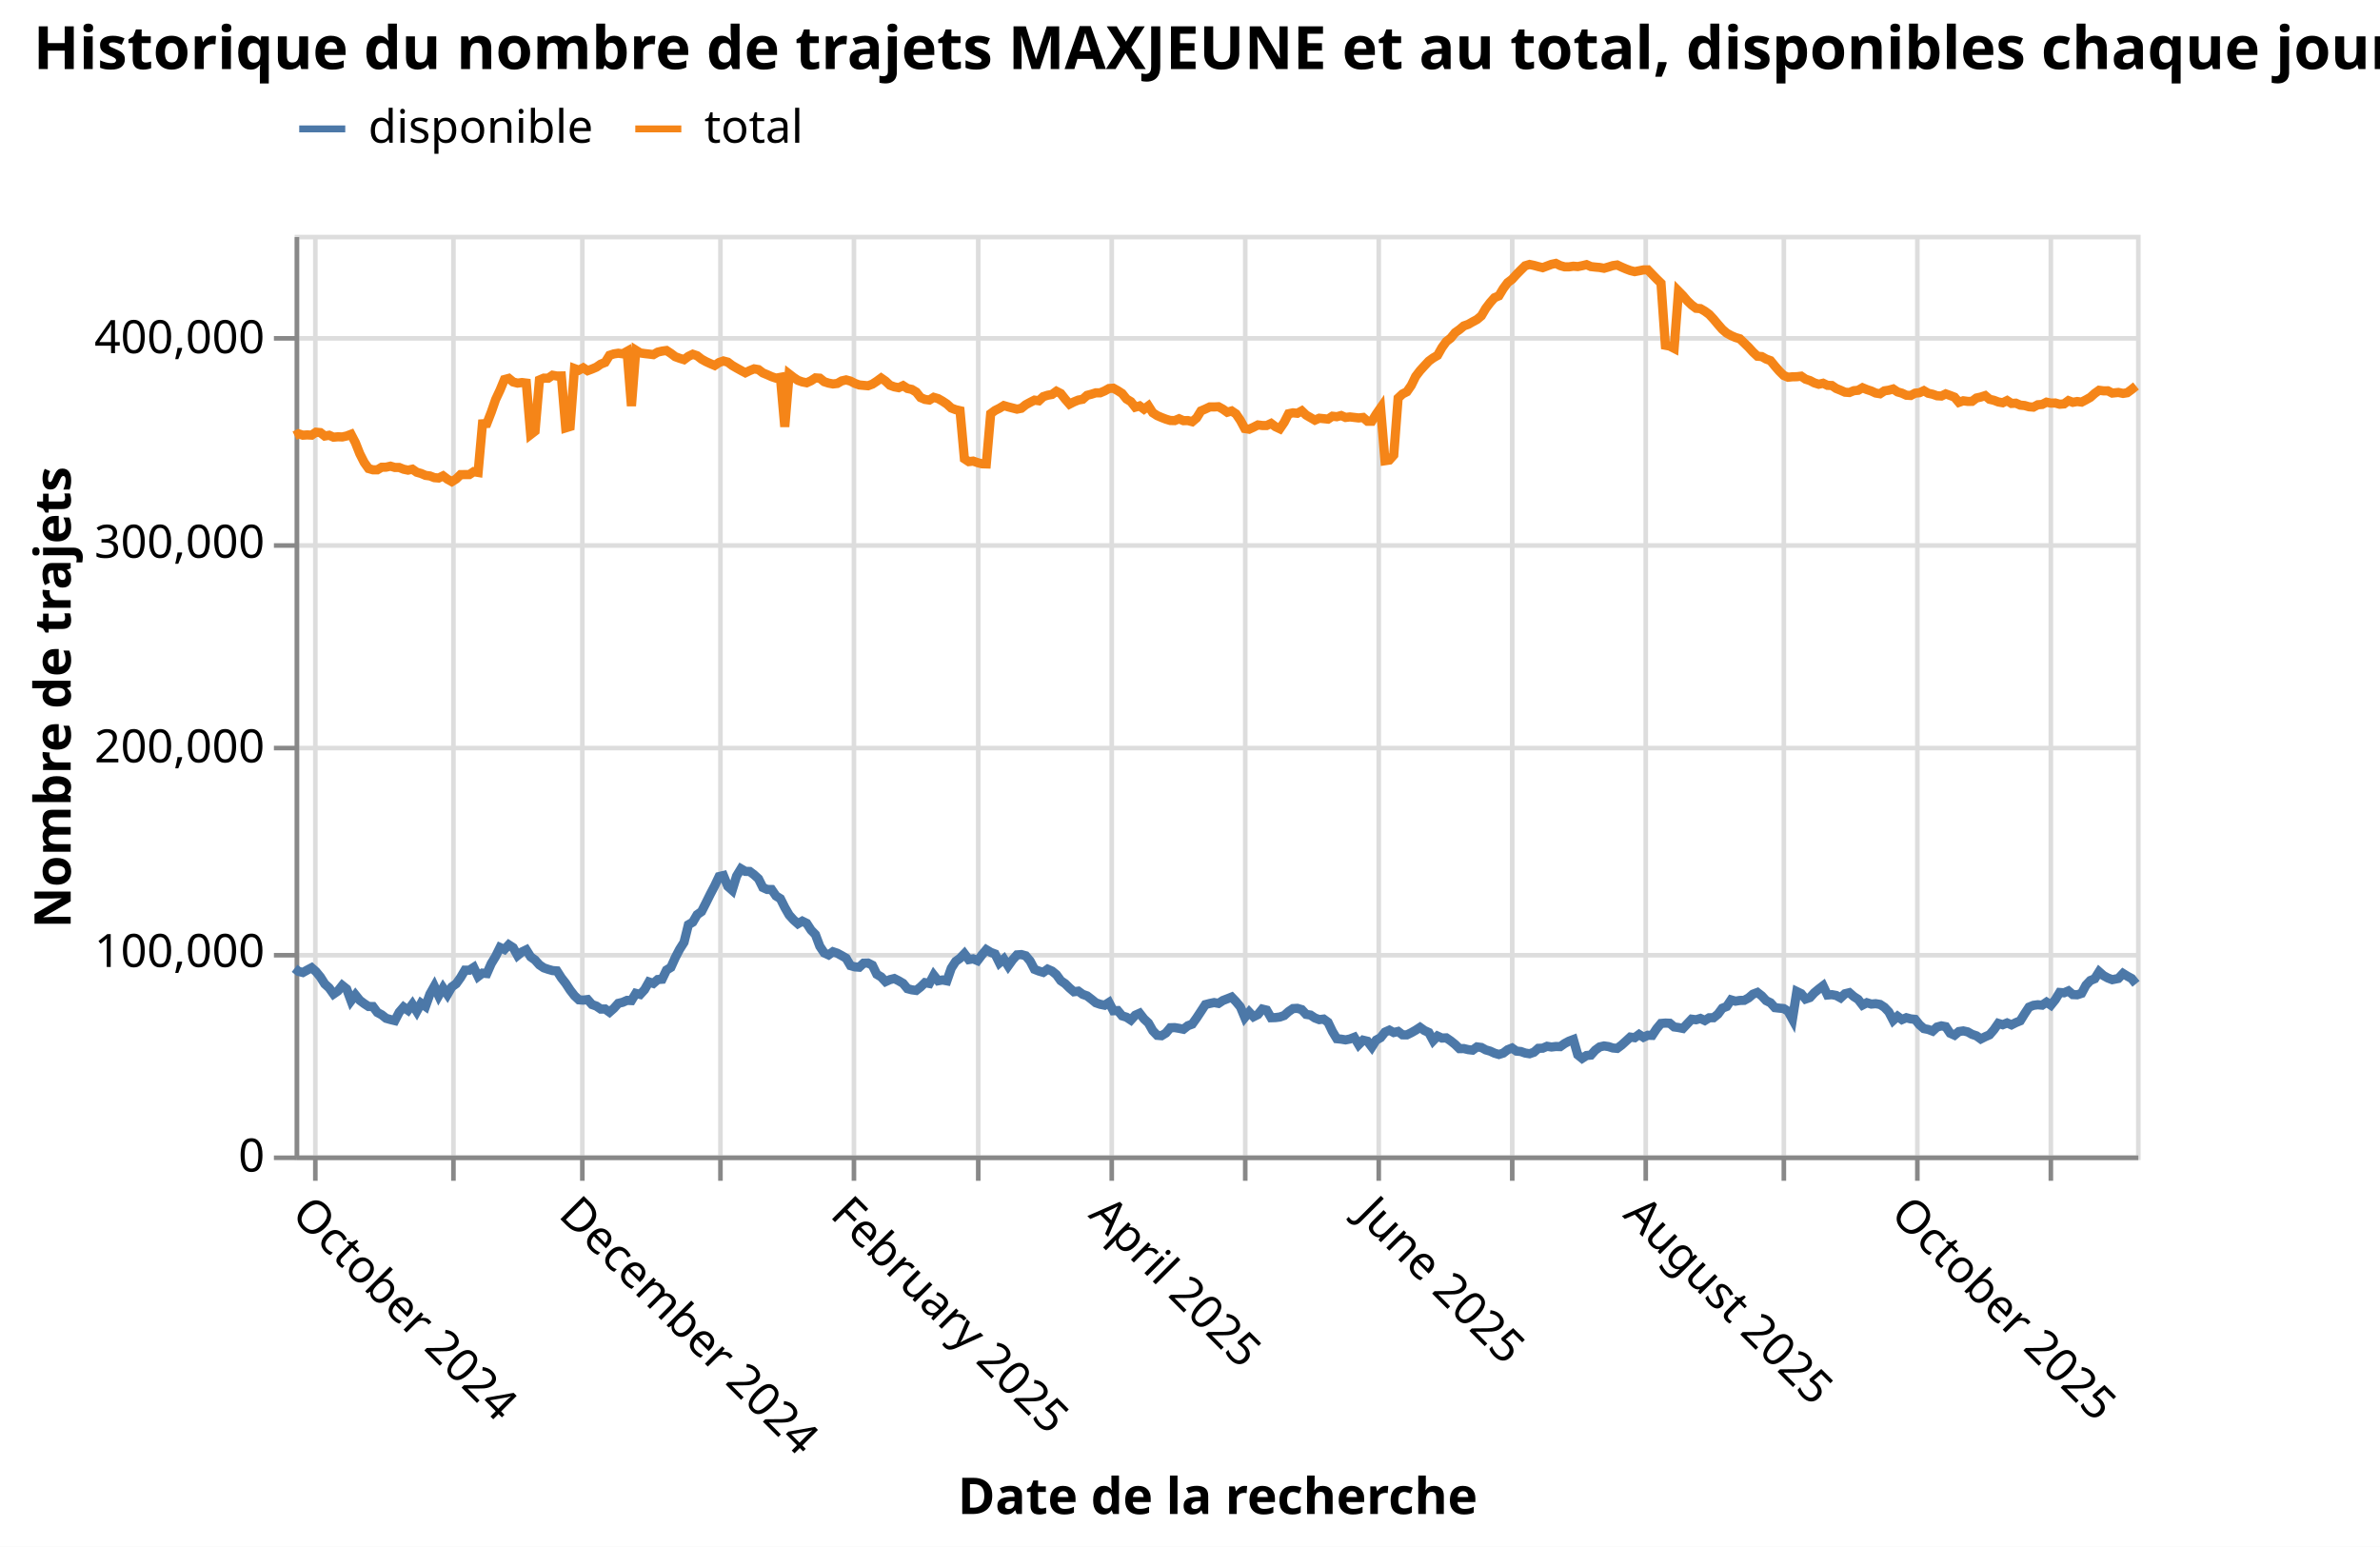
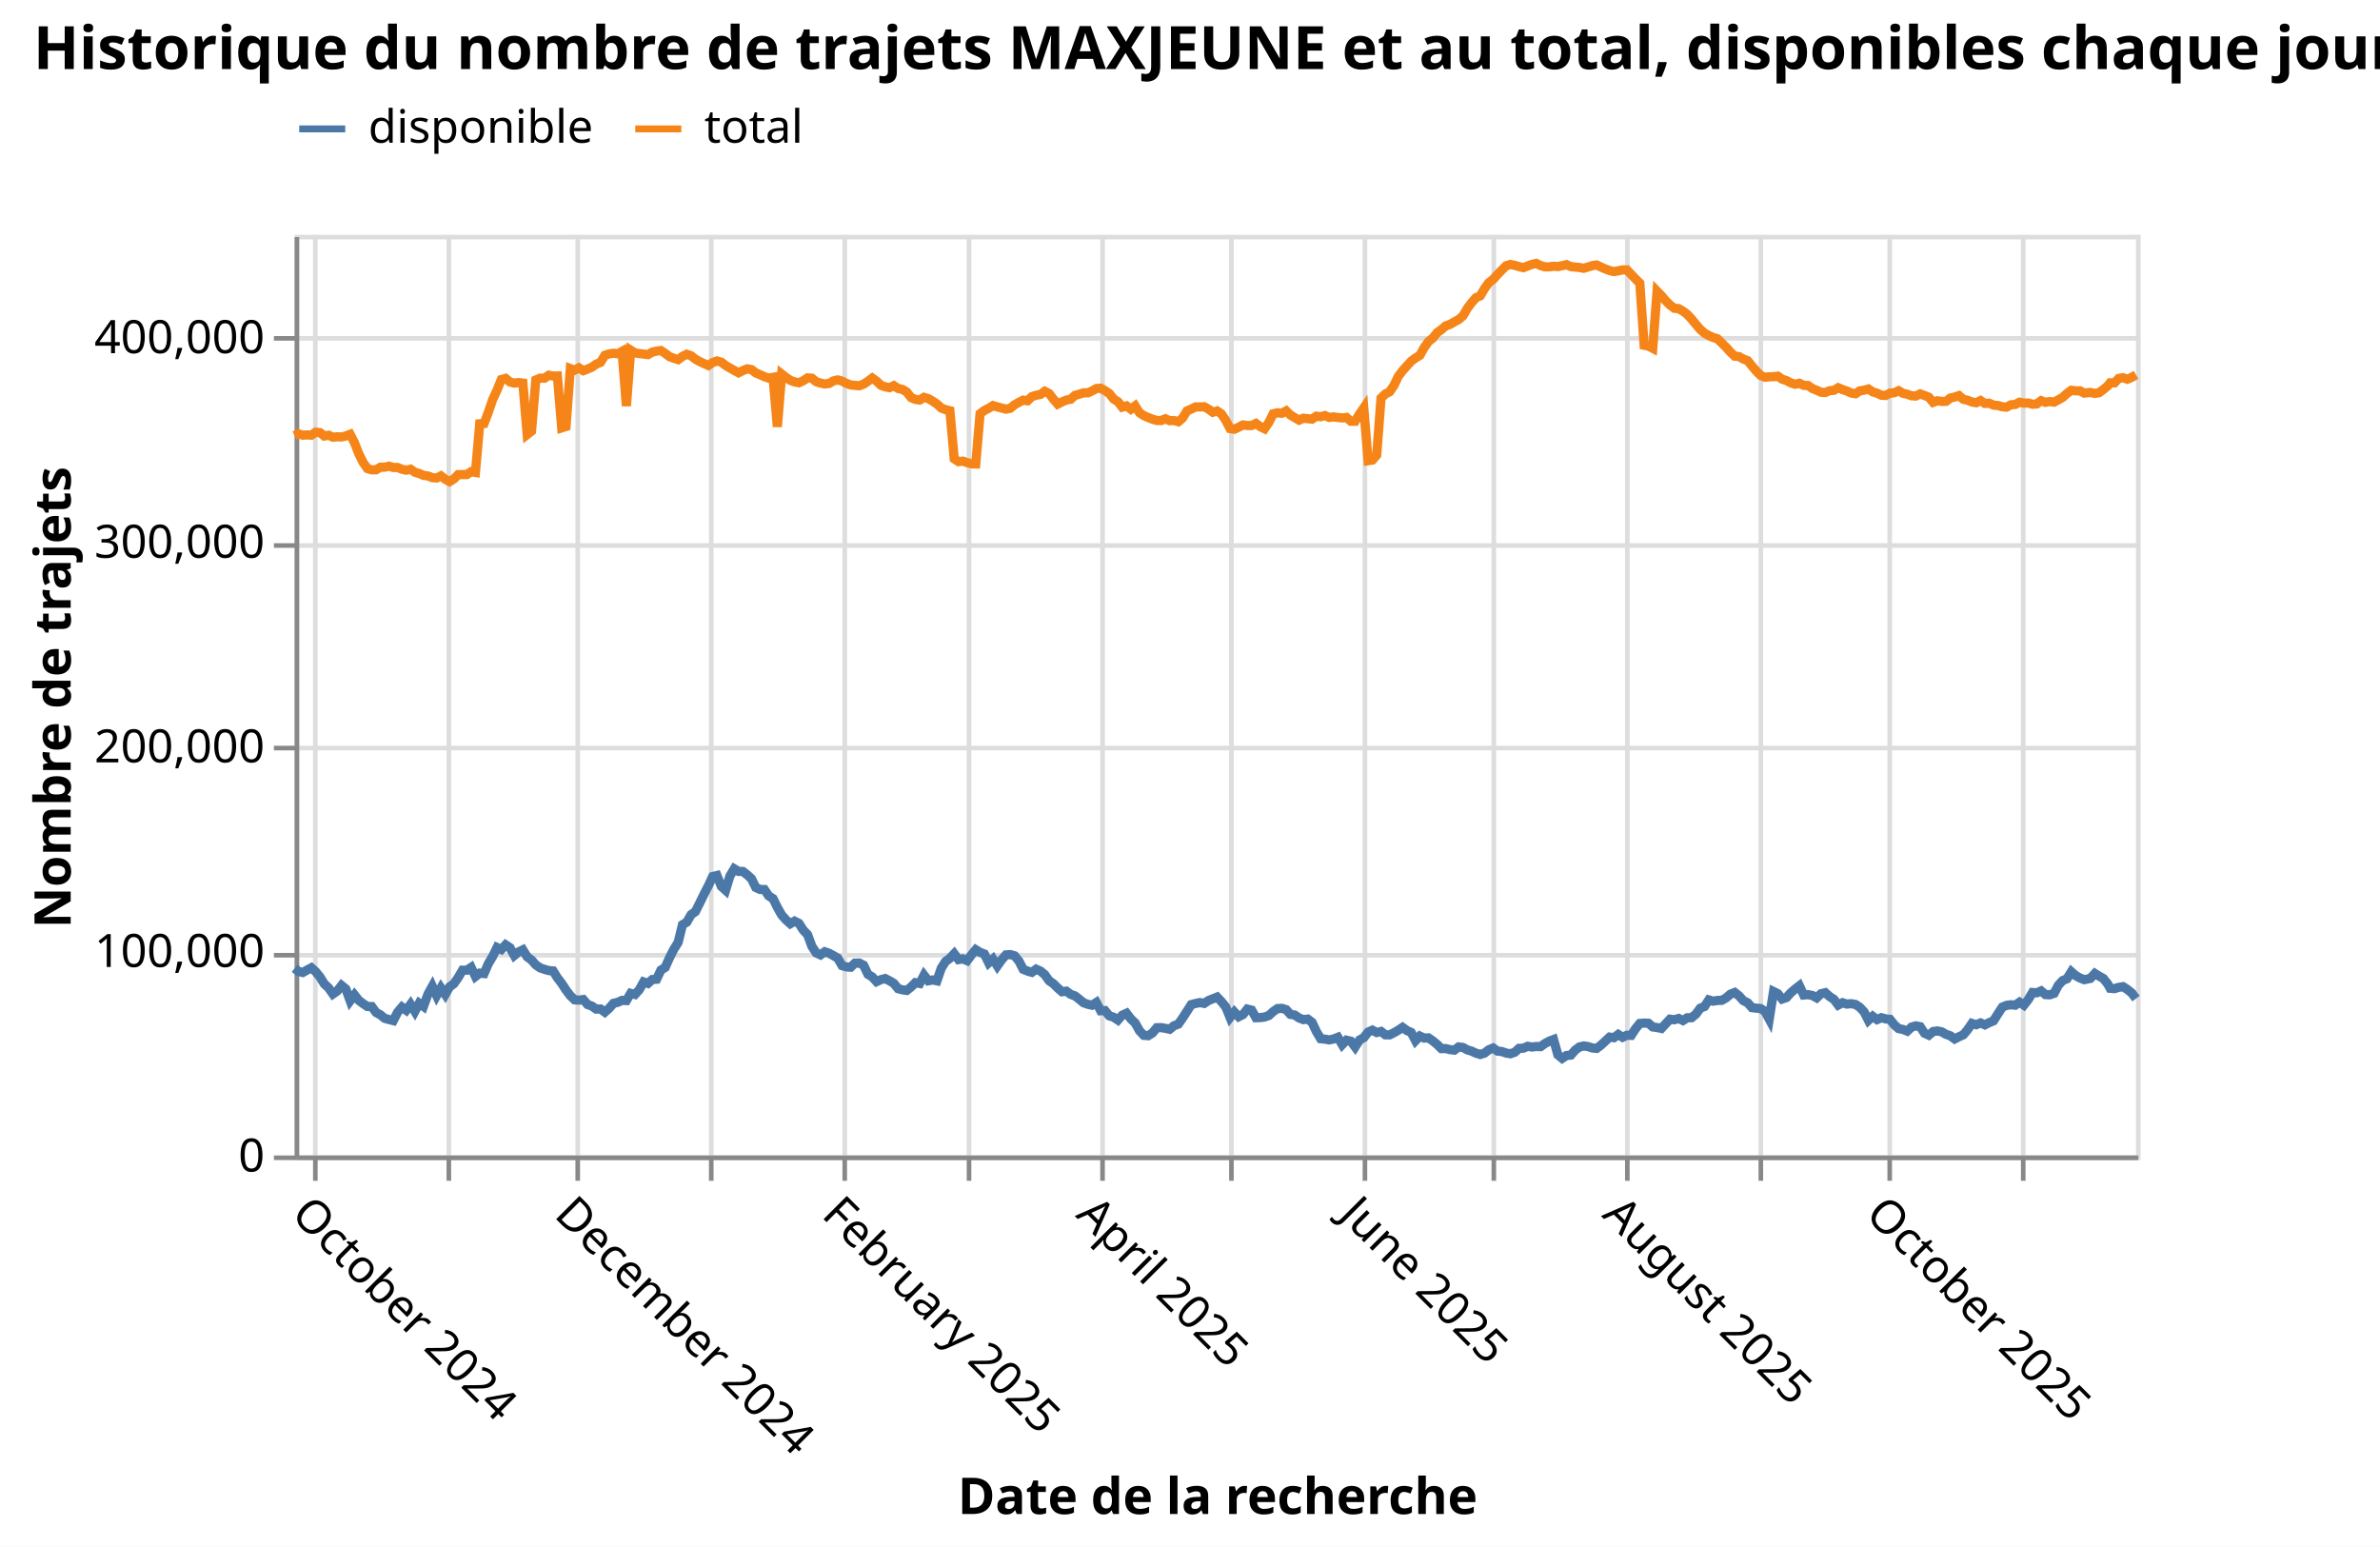
<svg xmlns="http://www.w3.org/2000/svg" version="1.1" class="marks" width="517" height="336" viewBox="0 0 517 336">
  <rect width="517" height="336" fill="white" />
  <g fill="none" stroke-miterlimit="10" transform="translate(64,51)">
    <g class="mark-group role-frame root" role="graphics-object" aria-roledescription="group mark container">
      <g transform="translate(0,0)">
        <path class="background" aria-hidden="true" d="M0.5,0.5h400v200h-400Z" stroke="#ddd" />
        <g>
          <g class="mark-group role-axis" aria-hidden="true">
            <g transform="translate(0.5,200.5)">
              <path class="background" aria-hidden="true" d="M0,0h0v0h0Z" pointer-events="none" />
              <g>
                <g class="mark-rule role-axis-grid" pointer-events="none">
                  <line transform="translate(4,-200)" x2="0" y2="200" stroke="#ddd" stroke-width="1" opacity="1" />
-                   <line transform="translate(34,-200)" x2="0" y2="200" stroke="#ddd" stroke-width="1" opacity="1" />
-                   <line transform="translate(62,-200)" x2="0" y2="200" stroke="#ddd" stroke-width="1" opacity="1" />
-                   <line transform="translate(92,-200)" x2="0" y2="200" stroke="#ddd" stroke-width="1" opacity="1" />
-                   <line transform="translate(121,-200)" x2="0" y2="200" stroke="#ddd" stroke-width="1" opacity="1" />
-                   <line transform="translate(148,-200)" x2="0" y2="200" stroke="#ddd" stroke-width="1" opacity="1" />
-                   <line transform="translate(177,-200)" x2="0" y2="200" stroke="#ddd" stroke-width="1" opacity="1" />
-                   <line transform="translate(206,-200)" x2="0" y2="200" stroke="#ddd" stroke-width="1" opacity="1" />
-                   <line transform="translate(235,-200)" x2="0" y2="200" stroke="#ddd" stroke-width="1" opacity="1" />
-                   <line transform="translate(264,-200)" x2="0" y2="200" stroke="#ddd" stroke-width="1" opacity="1" />
-                   <line transform="translate(293,-200)" x2="0" y2="200" stroke="#ddd" stroke-width="1" opacity="1" />
-                   <line transform="translate(323,-200)" x2="0" y2="200" stroke="#ddd" stroke-width="1" opacity="1" />
-                   <line transform="translate(352,-200)" x2="0" y2="200" stroke="#ddd" stroke-width="1" opacity="1" />
-                   <line transform="translate(381,-200)" x2="0" y2="200" stroke="#ddd" stroke-width="1" opacity="1" />
+                   <line transform="translate(33,-200)" x2="0" y2="200" stroke="#ddd" stroke-width="1" opacity="1" />
+                   <line transform="translate(61,-200)" x2="0" y2="200" stroke="#ddd" stroke-width="1" opacity="1" />
+                   <line transform="translate(90,-200)" x2="0" y2="200" stroke="#ddd" stroke-width="1" opacity="1" />
+                   <line transform="translate(119,-200)" x2="0" y2="200" stroke="#ddd" stroke-width="1" opacity="1" />
+                   <line transform="translate(146,-200)" x2="0" y2="200" stroke="#ddd" stroke-width="1" opacity="1" />
+                   <line transform="translate(175,-200)" x2="0" y2="200" stroke="#ddd" stroke-width="1" opacity="1" />
+                   <line transform="translate(203,-200)" x2="0" y2="200" stroke="#ddd" stroke-width="1" opacity="1" />
+                   <line transform="translate(232,-200)" x2="0" y2="200" stroke="#ddd" stroke-width="1" opacity="1" />
+                   <line transform="translate(260,-200)" x2="0" y2="200" stroke="#ddd" stroke-width="1" opacity="1" />
+                   <line transform="translate(289,-200)" x2="0" y2="200" stroke="#ddd" stroke-width="1" opacity="1" />
+                   <line transform="translate(318,-200)" x2="0" y2="200" stroke="#ddd" stroke-width="1" opacity="1" />
+                   <line transform="translate(346,-200)" x2="0" y2="200" stroke="#ddd" stroke-width="1" opacity="1" />
+                   <line transform="translate(375,-200)" x2="0" y2="200" stroke="#ddd" stroke-width="1" opacity="1" />
                </g>
              </g>
              <path class="foreground" aria-hidden="true" d="" pointer-events="none" display="none" />
            </g>
          </g>
          <g class="mark-group role-axis" aria-hidden="true">
            <g transform="translate(0.5,0.5)">
              <path class="background" aria-hidden="true" d="M0,0h0v0h0Z" pointer-events="none" />
              <g>
                <g class="mark-rule role-axis-grid" pointer-events="none">
                  <line transform="translate(0,200)" x2="400" y2="0" stroke="#ddd" stroke-width="1" opacity="1" />
                  <line transform="translate(0,156)" x2="400" y2="0" stroke="#ddd" stroke-width="1" opacity="1" />
                  <line transform="translate(0,111)" x2="400" y2="0" stroke="#ddd" stroke-width="1" opacity="1" />
                  <line transform="translate(0,67)" x2="400" y2="0" stroke="#ddd" stroke-width="1" opacity="1" />
                  <line transform="translate(0,22)" x2="400" y2="0" stroke="#ddd" stroke-width="1" opacity="1" />
                </g>
              </g>
              <path class="foreground" aria-hidden="true" d="" pointer-events="none" display="none" />
            </g>
          </g>
          <g class="mark-group role-axis" role="graphics-symbol" aria-roledescription="axis" aria-label="X-axis titled 'Date de la recherche' for a time scale with values from September 2024 to November 2025">
            <g transform="translate(0.5,200.5)">
              <path class="background" aria-hidden="true" d="M0,0h0v0h0Z" pointer-events="none" />
              <g>
                <g class="mark-rule role-axis-tick" pointer-events="none">
                  <line transform="translate(4,0)" x2="0" y2="5" stroke="#888" stroke-width="1" opacity="1" />
-                   <line transform="translate(34,0)" x2="0" y2="5" stroke="#888" stroke-width="1" opacity="1" />
-                   <line transform="translate(62,0)" x2="0" y2="5" stroke="#888" stroke-width="1" opacity="1" />
-                   <line transform="translate(92,0)" x2="0" y2="5" stroke="#888" stroke-width="1" opacity="1" />
-                   <line transform="translate(121,0)" x2="0" y2="5" stroke="#888" stroke-width="1" opacity="1" />
-                   <line transform="translate(148,0)" x2="0" y2="5" stroke="#888" stroke-width="1" opacity="1" />
-                   <line transform="translate(177,0)" x2="0" y2="5" stroke="#888" stroke-width="1" opacity="1" />
-                   <line transform="translate(206,0)" x2="0" y2="5" stroke="#888" stroke-width="1" opacity="1" />
-                   <line transform="translate(235,0)" x2="0" y2="5" stroke="#888" stroke-width="1" opacity="1" />
-                   <line transform="translate(264,0)" x2="0" y2="5" stroke="#888" stroke-width="1" opacity="1" />
-                   <line transform="translate(293,0)" x2="0" y2="5" stroke="#888" stroke-width="1" opacity="1" />
-                   <line transform="translate(323,0)" x2="0" y2="5" stroke="#888" stroke-width="1" opacity="1" />
-                   <line transform="translate(352,0)" x2="0" y2="5" stroke="#888" stroke-width="1" opacity="1" />
-                   <line transform="translate(381,0)" x2="0" y2="5" stroke="#888" stroke-width="1" opacity="1" />
+                   <line transform="translate(33,0)" x2="0" y2="5" stroke="#888" stroke-width="1" opacity="1" />
+                   <line transform="translate(61,0)" x2="0" y2="5" stroke="#888" stroke-width="1" opacity="1" />
+                   <line transform="translate(90,0)" x2="0" y2="5" stroke="#888" stroke-width="1" opacity="1" />
+                   <line transform="translate(119,0)" x2="0" y2="5" stroke="#888" stroke-width="1" opacity="1" />
+                   <line transform="translate(146,0)" x2="0" y2="5" stroke="#888" stroke-width="1" opacity="1" />
+                   <line transform="translate(175,0)" x2="0" y2="5" stroke="#888" stroke-width="1" opacity="1" />
+                   <line transform="translate(203,0)" x2="0" y2="5" stroke="#888" stroke-width="1" opacity="1" />
+                   <line transform="translate(232,0)" x2="0" y2="5" stroke="#888" stroke-width="1" opacity="1" />
+                   <line transform="translate(260,0)" x2="0" y2="5" stroke="#888" stroke-width="1" opacity="1" />
+                   <line transform="translate(289,0)" x2="0" y2="5" stroke="#888" stroke-width="1" opacity="1" />
+                   <line transform="translate(318,0)" x2="0" y2="5" stroke="#888" stroke-width="1" opacity="1" />
+                   <line transform="translate(346,0)" x2="0" y2="5" stroke="#888" stroke-width="1" opacity="1" />
+                   <line transform="translate(375,0)" x2="0" y2="5" stroke="#888" stroke-width="1" opacity="1" />
                </g>
                <g class="mark-text role-axis-label" pointer-events="none">
-                   <text text-anchor="start" transform="translate(4.156795,7) rotate(45) translate(0,8)" font-family="sans-serif" font-size="10px" fill="#000" opacity="1">October 2024</text>
-                   <text text-anchor="start" transform="translate(33.65912,7) rotate(45) translate(0,8)" font-family="sans-serif" font-size="10px" fill="#000" opacity="0">November 2024</text>
-                   <text text-anchor="start" transform="translate(62.20976,7) rotate(45) translate(0,8)" font-family="sans-serif" font-size="10px" fill="#000" opacity="1">December 2024</text>
-                   <text text-anchor="start" transform="translate(91.71209,7) rotate(45) translate(0,8)" font-family="sans-serif" font-size="10px" fill="#000" opacity="0">January 2025</text>
-                   <text text-anchor="start" transform="translate(121.2144,7) rotate(45) translate(0,8)" font-family="sans-serif" font-size="10px" fill="#000" opacity="1">February 2025</text>
-                   <text text-anchor="start" transform="translate(147.8617,7) rotate(45) translate(0,8)" font-family="sans-serif" font-size="10px" fill="#000" opacity="0">March 2025</text>
-                   <text text-anchor="start" transform="translate(177.364,7) rotate(45) translate(0,8)" font-family="sans-serif" font-size="10px" fill="#000" opacity="1">April 2025</text>
-                   <text text-anchor="start" transform="translate(205.9146,7) rotate(45) translate(0,8)" font-family="sans-serif" font-size="10px" fill="#000" opacity="0">May 2025</text>
-                   <text text-anchor="start" transform="translate(235.417,7) rotate(45) translate(0,8)" font-family="sans-serif" font-size="10px" fill="#000" opacity="1">June 2025</text>
-                   <text text-anchor="start" transform="translate(263.9676,7) rotate(45) translate(0,8)" font-family="sans-serif" font-size="10px" fill="#000" opacity="0">July 2025</text>
-                   <text text-anchor="start" transform="translate(293.4699,7) rotate(45) translate(0,8)" font-family="sans-serif" font-size="10px" fill="#000" opacity="1">August 2025</text>
-                   <text text-anchor="start" transform="translate(322.9723,7) rotate(45) translate(0,8)" font-family="sans-serif" font-size="10px" fill="#000" opacity="0">September 2025</text>
-                   <text text-anchor="start" transform="translate(351.5229,7) rotate(45) translate(0,8)" font-family="sans-serif" font-size="10px" fill="#000" opacity="1">October 2025</text>
-                   <text text-anchor="start" transform="translate(381.0252,7) rotate(45) translate(0,8)" font-family="sans-serif" font-size="10px" fill="#000" opacity="0">November 2025</text>
+                   <text text-anchor="start" transform="translate(4.092392,7) rotate(45) translate(0,8)" font-family="sans-serif" font-size="10px" fill="#000" opacity="1">October 2024</text>
+                   <text text-anchor="start" transform="translate(33.17667,7) rotate(45) translate(0,8)" font-family="sans-serif" font-size="10px" fill="#000" opacity="0">November 2024</text>
+                   <text text-anchor="start" transform="translate(61.28496,7) rotate(45) translate(0,8)" font-family="sans-serif" font-size="10px" fill="#000" opacity="1">December 2024</text>
+                   <text text-anchor="start" transform="translate(90.33019,7) rotate(45) translate(0,8)" font-family="sans-serif" font-size="10px" fill="#000" opacity="0">January 2025</text>
+                   <text text-anchor="start" transform="translate(119.3754,7) rotate(45) translate(0,8)" font-family="sans-serif" font-size="10px" fill="#000" opacity="1">February 2025</text>
+                   <text text-anchor="start" transform="translate(145.6098,7) rotate(45) translate(0,8)" font-family="sans-serif" font-size="10px" fill="#000" opacity="0">March 2025</text>
+                   <text text-anchor="start" transform="translate(174.616,7) rotate(45) translate(0,8)" font-family="sans-serif" font-size="10px" fill="#000" opacity="1">April 2025</text>
+                   <text text-anchor="start" transform="translate(202.7243,7) rotate(45) translate(0,8)" font-family="sans-serif" font-size="10px" fill="#000" opacity="0">May 2025</text>
+                   <text text-anchor="start" transform="translate(231.7696,7) rotate(45) translate(0,8)" font-family="sans-serif" font-size="10px" fill="#000" opacity="1">June 2025</text>
+                   <text text-anchor="start" transform="translate(259.8778,7) rotate(45) translate(0,8)" font-family="sans-serif" font-size="10px" fill="#000" opacity="0">July 2025</text>
+                   <text text-anchor="start" transform="translate(288.9231,7) rotate(45) translate(0,8)" font-family="sans-serif" font-size="10px" fill="#000" opacity="1">August 2025</text>
+                   <text text-anchor="start" transform="translate(317.9683,7) rotate(45) translate(0,8)" font-family="sans-serif" font-size="10px" fill="#000" opacity="0">September 2025</text>
+                   <text text-anchor="start" transform="translate(346.0766,7) rotate(45) translate(0,8)" font-family="sans-serif" font-size="10px" fill="#000" opacity="1">October 2025</text>
+                   <text text-anchor="start" transform="translate(375.1609,7) rotate(45) translate(0,8)" font-family="sans-serif" font-size="10px" fill="#000" opacity="0">November 2025</text>
                </g>
                <g class="mark-rule role-axis-domain" pointer-events="none">
                  <line transform="translate(0,0)" x2="400" y2="0" stroke="#888" stroke-width="1" opacity="1" />
                </g>
                <g class="mark-text role-axis-title" pointer-events="none">
                  <text text-anchor="middle" transform="translate(200,77.38337)" font-family="sans-serif" font-size="11px" font-weight="bold" fill="#000" opacity="1">Date de la recherche</text>
                </g>
              </g>
              <path class="foreground" aria-hidden="true" d="" pointer-events="none" display="none" />
            </g>
          </g>
          <g class="mark-group role-axis" role="graphics-symbol" aria-roledescription="axis" aria-label="Y-axis titled 'Nombre de trajets' for a linear scale with values from 0 to 450,000">
            <g transform="translate(0.5,0.5)">
              <path class="background" aria-hidden="true" d="M0,0h0v0h0Z" pointer-events="none" />
              <g>
                <g class="mark-rule role-axis-tick" pointer-events="none">
                  <line transform="translate(0,200)" x2="-5" y2="0" stroke="#888" stroke-width="1" opacity="1" />
                  <line transform="translate(0,156)" x2="-5" y2="0" stroke="#888" stroke-width="1" opacity="1" />
                  <line transform="translate(0,111)" x2="-5" y2="0" stroke="#888" stroke-width="1" opacity="1" />
                  <line transform="translate(0,67)" x2="-5" y2="0" stroke="#888" stroke-width="1" opacity="1" />
                  <line transform="translate(0,22)" x2="-5" y2="0" stroke="#888" stroke-width="1" opacity="1" />
                </g>
                <g class="mark-text role-axis-label" pointer-events="none">
                  <text text-anchor="end" transform="translate(-7,203)" font-family="sans-serif" font-size="10px" fill="#000" opacity="1">0</text>
                  <text text-anchor="end" transform="translate(-7,158.5556)" font-family="sans-serif" font-size="10px" fill="#000" opacity="1">100,000</text>
                  <text text-anchor="end" transform="translate(-7,114.1111)" font-family="sans-serif" font-size="10px" fill="#000" opacity="1">200,000</text>
                  <text text-anchor="end" transform="translate(-7,69.66667)" font-family="sans-serif" font-size="10px" fill="#000" opacity="1">300,000</text>
                  <text text-anchor="end" transform="translate(-7,25.22222)" font-family="sans-serif" font-size="10px" fill="#000" opacity="1">400,000</text>
                </g>
                <g class="mark-rule role-axis-domain" pointer-events="none">
                  <line transform="translate(0,200)" x2="0" y2="-200" stroke="#888" stroke-width="1" opacity="1" />
                </g>
                <g class="mark-text role-axis-title" pointer-events="none">
                  <text text-anchor="middle" transform="translate(-47.14746,100) rotate(-90) translate(0,-2)" font-family="sans-serif" font-size="11px" font-weight="bold" fill="#000" opacity="1">Nombre de trajets</text>
                </g>
              </g>
              <path class="foreground" aria-hidden="true" d="" pointer-events="none" display="none" />
            </g>
          </g>
          <g class="mark-group role-scope pathgroup" role="graphics-object" aria-roledescription="group mark container">
            <g transform="translate(0,0)">
              <path class="background" aria-hidden="true" d="M0,0h400v200h-400Z" />
              <g>
                <g class="mark-line role-mark marks" role="graphics-object" aria-roledescription="line mark container">
-                   <path aria-label="Date de la recherche: September 2024; Nombre de trajets: 91488; variable: disponible" role="graphics-symbol" aria-roledescription="line mark" d="M0,159.339L0.836,160.009L1.788,160.25L2.74,159.721L3.692,159.224L4.643,160.066L5.596,161.226L6.547,162.729L7.498,163.599L8.45,164.927L9.402,164.272L10.353,163.069L11.305,163.83L12.257,166.394L13.208,165.123L14.16,166.305L15.112,167.015L16.063,167.638L17.015,167.648L17.967,168.931L18.919,169.444L19.87,170.203L20.822,170.474L21.773,170.704L22.725,168.872L23.677,167.766L24.629,168.451L25.58,167.16L26.532,168.696L27.484,166.936L28.435,167.617L29.387,164.943L30.346,163.236L31.29,165.275L32.242,163.601L33.194,165.017L34.145,163.38L35.098,162.688L36.049,161.357L37,159.746L37.952,159.755L38.906,159.142L39.856,161.116L40.807,160.392L41.759,160.483L42.711,158.316L43.662,156.748L44.616,154.82L45.566,155.253L46.517,154.239L47.469,154.859L48.423,156.557L49.373,155.787L50.325,155.331L51.276,156.853L52.227,157.538L53.179,158.599L54.131,159.242L55.083,159.566L56.034,159.835L56.986,159.906L57.938,161.397L58.889,162.616L59.841,164.062L60.793,165.294L61.744,166.184L62.696,166.252L63.649,166.133L64.6,167.211L65.552,167.551L66.503,168.202L67.455,168.182L68.407,168.864L69.358,168.023L70.31,166.956L71.261,166.728L72.213,166.308L73.165,166.35L74.116,164.781L75.068,165.02L76.02,163.984L76.971,162.302L77.923,162.622L78.875,161.783L79.826,161.712L80.778,159.731L81.73,159.145L82.681,157.033L83.633,155.203L84.585,153.702L85.536,149.882L86.488,149.315L87.44,147.688L88.392,147.022L89.343,145.158L90.295,143.235L91.247,141.419L92.198,139.417L93.15,139.184L94.102,141.537L95.053,142.381L96.005,139.298L96.957,137.729L97.908,138.287L98.86,138.306L99.812,139.025L100.764,139.891L101.716,141.793L102.667,142.216L103.619,142.23L104.57,143.622L105.522,144.212L106.474,146.113L107.425,147.762L108.377,148.816L109.329,149.653L110.28,149.103L111.232,149.572L112.184,151.036L113.135,152.019L114.087,154.556L115.039,155.987L115.99,156.427L116.942,155.749L117.894,156.068L118.846,156.588L119.797,157.142L120.749,158.761L121.701,159.033L122.652,159.104L123.604,158.219L124.556,158.195L125.507,158.685L126.459,160.639L127.411,161.217L128.362,162.238L129.314,161.805L130.266,161.569L131.218,162.052L132.169,162.612L133.121,163.765L134.073,164.016L135.024,164.144L135.976,163.397L136.928,162.463L137.879,162.635L138.831,160.836L139.783,162.052L140.735,161.876L141.686,162.061L142.638,159.33L143.59,157.85L144.541,157.162L145.493,156.173L146.445,157.449L147.396,157.287L148.348,157.682L149.3,156.434L150.251,155.299L151.203,155.873L152.155,156.232L153.106,158.153L154.058,157.316L155.01,158.821L155.961,157.497L156.913,156.43L157.865,156.36L158.817,156.624L159.768,157.757L160.72,159.565L161.672,159.94L162.623,160.216L163.575,159.533L164.527,159.946L165.478,160.72L166.43,162.035L167.382,162.685L168.333,163.619L169.285,164.437L170.237,164.308L171.188,164.997L172.14,165.332L173.092,166.06L174.043,166.832L174.995,167.163L175.947,167.356L176.899,166.756L177.85,168.562L178.802,168.524L179.754,169.668L180.705,169.96L181.657,170.583L182.609,169.531L183.56,169.106L184.512,170.336L185.464,171.222L186.415,172.901L187.367,173.898L188.319,173.981L189.27,173.399L190.222,172.256L191.174,172.224L192.125,172.383L193.077,172.577L194.029,171.82L194.981,171.468L195.932,170.136L196.884,168.69L197.836,167.228L198.787,166.981L199.739,166.786L200.691,166.962L201.642,166.335L202.594,165.966L203.546,165.59L204.497,166.577L205.449,167.733L206.401,170.02L207.353,168.846L208.304,169.858L209.256,169.379L210.208,168.202L211.159,168.43L212.111,170.075L213.063,170.046L214.014,169.925L214.966,169.592L215.918,168.736L216.869,168.091L217.821,168.04L218.773,168.317L219.724,169.349L220.676,169.497L221.628,170.13L222.58,170.491L223.531,170.374L224.483,171.072L225.435,173.061L226.386,174.635L227.338,174.731L228.29,174.89L229.241,174.699L230.193,174.329L231.145,175.925L232.096,174.959L233.048,175.182L234,176.424L234.952,174.932L235.903,174.408L236.855,173.2L237.807,172.78L238.758,173.29L239.71,173.061L240.662,173.79L241.613,173.8L242.565,173.333L243.517,172.788L244.468,172.172L245.42,172.853L246.372,173.283L247.324,175.056L248.275,174.065L249.227,174.497L250.179,174.456L251.131,175.107L252.082,175.869L253.033,176.792L253.985,176.778L254.937,177.009L255.888,177.119L256.84,176.421L257.792,176.539L258.744,177.062L259.696,177.335L260.647,177.774L261.599,178.057L262.55,177.759L263.502,177.03L264.454,176.662L265.406,177.327L266.357,177.417L267.309,177.748L268.261,177.901L269.212,177.574L270.164,176.725L271.116,176.693L272.067,176.283L273.019,176.441L273.971,176.327L274.923,176.355L275.874,175.682L276.826,175.172L277.778,174.815L278.729,178.13L279.681,178.902L280.633,178.285L281.584,178.194L282.536,177.128L283.488,176.427L284.44,176.211L285.391,176.344L286.343,176.647L287.295,176.738L288.246,176.03L289.198,175.164L290.149,174.287L291.101,174.413L292.053,173.714L293.005,174.324L293.956,173.887L294.908,173.912L295.86,172.471L296.811,171.321L297.763,171.24L298.715,171.28L299.666,172.08L300.618,172.211L301.57,172.403L302.521,171.398L303.473,170.396L304.425,170.518L305.378,170.236L306.328,170.683L307.28,170.087L308.231,170.074L309.183,169.3L310.135,168.013L311.087,167.635L312.038,166.205L312.99,166.481L313.942,166.323L314.893,166.3L315.845,165.771L316.797,164.96L317.758,164.593L318.7,165.332L319.652,166.362L320.603,166.83L321.555,167.888L322.507,167.998L323.459,168.088L324.41,168.656L325.362,170.384L326.314,164.386L327.265,164.849L328.217,166.016L329.169,165.694L330.12,164.655L331.072,163.862L332.024,163.137L332.976,165.146L333.927,165.064L334.879,165.244L335.83,165.762L336.782,164.872L337.734,164.64L338.686,165.472L339.637,166.088L340.589,167.32L341.541,166.82L342.492,167.115L343.444,167.029L344.396,167.192L345.347,167.811L346.299,168.811L347.251,170.644L348.202,169.776L349.154,170.481L350.106,170.076L351.057,170.333L352.009,170.433L352.961,171.609L353.913,172.44L354.864,172.626L355.816,172.988L356.768,172.106L357.719,171.847L358.671,172.026L359.623,173.442L360.574,173.866L361.526,173.078L362.478,172.944L363.429,173.152L364.381,173.688L365.333,174.006L366.284,174.688L367.236,174.205L368.188,173.786L369.14,172.674L370.091,171.307L371.043,171.597L371.995,171.21L372.946,171.624L373.898,171.142L374.85,170.751L375.801,169.213L376.754,167.775L377.705,167.387L378.656,167.261L379.608,167.35L380.56,166.703L381.511,167.341L382.463,166.164L383.415,164.592L384.366,164.66L385.318,164.254L386.27,165.054L387.222,165.095L388.174,164.783L389.125,163.01L390.077,162.001L391.028,161.608L391.98,160.09L392.932,160.927L393.884,161.446L394.835,161.809L396.17,161.546L397.181,160.467L398.1,161.036L399.049,161.558L400,162.723" stroke="#4c78a8" stroke-width="2" />
+                   <path aria-label="Date de la recherche: September 2024; Nombre de trajets: 91488; variable: disponible" role="graphics-symbol" aria-roledescription="line mark" d="M0,159.339L0.823,160.009L1.76,160.25L2.697,159.721L3.634,159.224L4.571,160.066L5.509,161.226L6.446,162.729L7.382,163.599L8.319,164.927L9.256,164.272L10.193,163.069L11.13,163.83L12.067,166.394L13.004,165.123L13.941,166.305L14.878,167.015L15.815,167.638L16.752,167.648L17.688,168.931L18.625,169.444L19.562,170.203L20.499,170.474L21.436,170.704L22.373,168.872L23.31,167.766L24.247,168.451L25.184,167.16L26.121,168.696L27.058,166.936L27.995,167.617L28.971,164.943L29.915,163.236L30.845,165.275L31.782,163.601L32.719,165.017L33.655,163.38L34.593,162.688L35.529,161.357L36.466,159.746L37.403,159.755L38.342,159.142L39.277,161.116L40.214,160.392L41.151,160.483L42.088,158.316L43.025,156.748L43.964,154.82L44.899,155.253L45.836,154.239L46.773,154.859L47.712,156.557L48.647,155.787L49.584,155.331L50.52,156.853L51.457,157.538L52.394,158.599L53.331,159.242L54.268,159.566L55.205,159.835L56.142,159.906L57.079,161.397L58.016,162.616L58.953,164.062L59.89,165.294L60.827,166.184L61.764,166.252L62.702,166.133L63.638,167.211L64.575,167.551L65.512,168.202L66.449,168.182L67.386,168.864L68.323,168.023L69.26,166.956L70.196,166.728L71.133,166.308L72.07,166.35L73.007,164.781L73.944,165.02L74.881,163.984L75.818,162.302L76.755,162.622L77.692,161.783L78.629,161.712L79.566,159.731L80.503,159.145L81.439,157.033L82.376,155.203L83.313,153.702L84.25,149.882L85.187,149.315L86.124,147.688L87.061,147.022L87.998,145.158L88.935,143.235L89.872,141.419L90.809,139.417L91.746,139.184L92.683,141.537L93.62,142.381L94.557,139.298L95.494,137.729L96.431,138.287L97.368,138.306L98.304,139.025L99.242,139.891L100.179,141.793L101.115,142.216L102.052,142.23L102.989,143.622L103.926,144.212L104.863,146.113L105.8,147.762L106.737,148.816L107.674,149.653L108.611,149.103L109.548,149.572L110.485,151.036L111.422,152.019L112.359,154.556L113.296,155.987L114.232,156.427L115.169,155.749L116.106,156.068L117.043,156.588L117.98,157.142L118.917,158.761L119.854,159.033L120.791,159.104L121.728,158.219L122.665,158.195L123.602,158.685L124.539,160.639L125.476,161.217L126.413,162.238L127.35,161.805L128.287,161.569L129.224,162.052L130.161,162.612L131.098,163.765L132.034,164.016L132.971,164.144L133.908,163.397L134.845,162.463L135.782,162.635L136.719,160.836L137.656,162.052L138.593,161.876L139.53,162.061L140.467,159.33L141.404,157.85L142.341,157.162L143.278,156.173L144.215,157.449L145.152,157.287L146.088,157.682L147.026,156.434L147.962,155.299L148.899,155.873L149.836,156.232L150.773,158.153L151.71,157.316L152.647,158.821L153.584,157.497L154.521,156.43L155.458,156.36L156.395,156.624L157.332,157.757L158.269,159.565L159.206,159.94L160.143,160.216L161.08,159.533L162.017,159.946L162.954,160.72L163.89,162.035L164.827,162.685L165.764,163.619L166.701,164.437L167.638,164.308L168.575,164.997L169.512,165.332L170.449,166.06L171.386,166.832L172.323,167.163L173.221,167.356L174.158,166.756L175.095,168.562L176.032,168.524L176.969,169.668L177.905,169.96L178.842,170.583L179.779,169.531L180.716,169.106L181.653,170.336L182.59,171.222L183.527,172.901L184.464,173.898L185.401,173.981L186.338,173.399L187.275,172.256L188.212,172.224L189.149,172.383L190.086,172.577L191.023,171.82L191.96,171.468L192.897,170.136L193.834,168.69L194.77,167.228L195.708,166.981L196.644,166.786L197.581,166.962L198.518,166.335L199.455,165.966L200.392,165.59L201.329,166.577L202.266,167.733L203.203,170.02L204.14,168.846L205.077,169.858L206.014,169.379L206.951,168.202L207.888,168.43L208.825,170.075L209.762,170.046L210.698,169.925L211.635,169.592L212.572,168.736L213.509,168.091L214.446,168.04L215.383,168.317L216.32,169.349L217.257,169.497L218.194,170.13L219.131,170.491L220.068,170.374L221.005,171.072L221.942,173.061L222.879,174.635L223.816,174.731L224.753,174.89L225.69,174.699L226.626,174.329L227.563,175.925L228.5,174.959L229.437,175.182L230.374,176.424L231.311,174.932L232.248,174.408L233.185,173.2L234.122,172.78L235.059,173.29L235.996,173.061L236.933,173.79L237.87,173.8L238.807,173.333L239.744,172.788L240.681,172.172L241.618,172.853L242.555,173.283L243.492,175.056L244.429,174.065L245.366,174.497L246.303,174.456L247.24,175.107L248.176,175.869L249.113,176.792L250.05,176.778L250.987,177.009L251.924,177.119L252.861,176.421L253.798,176.539L254.735,177.062L255.672,177.335L256.609,177.774L257.546,178.057L258.483,177.759L259.42,177.03L260.357,176.662L261.294,177.327L262.23,177.417L263.167,177.748L264.104,177.901L265.041,177.574L265.978,176.725L266.915,176.693L267.852,176.283L268.789,176.441L269.726,176.327L270.663,176.355L271.6,175.682L272.537,175.172L273.474,174.815L274.411,178.13L275.348,178.902L276.285,178.285L277.221,178.194L278.158,177.128L279.095,176.427L280.033,176.211L280.969,176.344L281.906,176.647L282.844,176.738L283.78,176.03L284.717,175.164L285.654,174.287L286.591,174.413L287.528,173.714L288.465,174.324L289.402,173.887L290.339,173.912L291.276,172.471L292.213,171.321L293.149,171.24L294.087,171.28L295.023,172.08L295.96,172.211L296.897,172.403L297.834,171.398L298.771,170.396L299.708,170.518L300.646,170.236L301.582,170.683L302.519,170.087L303.456,170.074L304.393,169.3L305.33,168.013L306.267,167.635L307.204,166.205L308.141,166.481L309.078,166.323L310.014,166.3L310.952,165.771L311.888,164.96L312.835,164.593L313.762,165.332L314.699,166.362L315.636,166.83L316.573,167.888L317.51,167.998L318.447,168.088L319.384,168.656L320.321,170.384L321.258,164.386L322.195,164.849L323.132,166.016L324.069,165.694L325.006,164.655L325.943,163.862L326.879,163.137L327.817,165.146L328.753,165.064L329.69,165.244L330.627,165.762L331.564,164.872L332.501,164.64L333.439,165.472L334.375,166.088L335.312,167.32L336.249,166.82L337.186,167.115L338.123,167.029L339.06,167.192L339.997,167.811L340.934,168.811L341.871,170.644L342.807,169.776L343.745,170.481L344.681,170.076L345.618,170.333L346.555,170.433L347.492,171.609L348.429,172.44L349.366,172.626L350.303,172.988L351.24,172.106L352.177,171.847L353.114,172.026L354.051,173.442L354.988,173.866L355.925,173.078L356.862,172.944L357.799,173.152L358.735,173.688L359.672,174.006L360.609,174.688L361.546,174.205L362.483,173.786L363.421,172.674L364.357,171.307L365.294,171.597L366.231,171.21L367.168,171.624L368.105,171.142L369.042,170.751L370.018,169.213L370.956,167.775L371.892,167.387L372.829,167.261L373.766,167.35L374.703,166.703L375.639,167.341L376.577,166.164L377.513,164.592L378.45,164.66L379.387,164.254L380.324,165.054L381.261,165.095L382.198,164.783L383.135,163.01L384.072,162.001L385.009,161.608L385.946,160.09L386.883,160.927L387.82,161.446L388.757,161.809L390.071,161.546L391.066,160.467L391.971,161.036L392.906,161.558L393.842,162.723L394.378,163.683L395.315,163.763L396.252,163.474L397.189,163.335L398.126,163.94L399.063,164.694L400,165.922" stroke="#4c78a8" stroke-width="2" />
                </g>
              </g>
              <path class="foreground" aria-hidden="true" d="" display="none" />
            </g>
            <g transform="translate(0,0)">
              <path class="background" aria-hidden="true" d="M0,0h400v200h-400Z" />
              <g>
                <g class="mark-line role-mark marks" role="graphics-object" aria-roledescription="line mark container">
-                   <path aria-label="Date de la recherche: September 2024; Nombre de trajets: 351801; variable: total" role="graphics-symbol" aria-roledescription="line mark" d="M0,43.644L0.836,43.23L1.788,43.532L2.74,43.471L3.692,43.523L4.643,42.888L5.596,42.975L6.547,43.715L7.498,43.55L8.45,43.967L9.402,43.883L10.353,43.916L11.305,43.705L12.257,43.343L13.208,45.168L14.16,47.57L15.112,49.451L16.063,50.78L17.015,51.056L17.967,51.055L18.919,50.496L19.87,50.482L20.822,50.263L21.773,50.547L22.725,50.55L23.677,50.929L24.629,51.131L25.58,50.923L26.532,51.584L27.484,51.856L28.435,52.263L29.387,52.39L30.346,52.759L31.29,52.836L32.242,52.374L33.194,53.093L34.145,53.62L35.098,53.032L36.049,52.105L37,52.092L37.952,52.091L38.906,51.462L39.856,51.622L40.807,41.063L41.759,40.994L42.711,38.53L43.662,35.785L44.616,33.752L45.566,31.452L46.517,31.196L47.469,31.976L48.423,32.224L49.373,32.1L50.325,32.214L51.276,43.381L52.227,42.648L53.179,31.545L54.131,31.141L55.083,31.16L56.034,30.515L56.986,30.687L57.938,30.67L58.889,41.943L59.841,41.649L60.793,29.061L61.744,29.416L62.696,28.902L63.649,29.519L64.6,29.164L65.552,28.757L66.503,28.1L67.455,27.722L68.407,26.185L69.358,25.875L70.31,25.729L71.261,25.856L72.213,25.331L73.165,37.198L74.116,25.074L75.068,25.668L76.02,25.804L76.971,25.909L77.923,26.032L78.875,25.492L79.826,25.271L80.778,25.142L81.73,25.764L82.681,26.482L83.633,26.828L84.585,27.121L85.536,26.415L86.488,25.957L87.44,26.279L88.392,27.016L89.343,27.544L90.295,27.983L91.247,28.387L92.198,27.747L93.15,27.414L94.102,27.669L95.053,28.387L96.005,28.939L96.957,29.468L97.908,29.973L98.86,29.508L99.812,29.126L100.764,29.288L101.716,30.003L102.667,30.398L103.619,30.824L104.57,31.144L105.522,30.97L106.474,41.714L107.425,30.252L108.377,30.988L109.329,31.619L110.28,31.958L111.232,32.143L112.184,31.707L113.135,31.087L114.087,31.152L115.039,31.917L115.99,32.222L116.942,32.403L117.894,32.294L118.846,31.743L119.797,31.524L120.749,31.784L121.701,32.277L122.652,32.624L123.604,32.712L124.556,32.796L125.507,32.445L126.459,31.822L127.411,31.126L128.362,31.789L129.314,32.685L130.266,33.031L131.218,33.212L132.169,32.773L133.121,33.388L134.073,33.592L135.024,34.164L135.976,35.362L136.928,35.763L137.879,35.899L138.831,35.315L139.783,35.592L140.735,36.133L141.686,36.764L142.638,37.632L143.59,37.992L144.541,38.217L145.493,48.657L146.445,49.276L147.396,49.164L148.348,49.493L149.3,49.746L150.251,49.778L151.203,38.859L152.155,38.161L153.106,37.686L154.058,37.108L155.01,37.387L155.961,37.632L156.913,37.878L157.865,37.688L158.817,36.921L159.768,36.403L160.72,35.921L161.672,36.056L162.623,35.163L163.575,34.855L164.527,34.686L165.478,33.996L166.43,34.483L167.382,35.695L168.333,36.783L169.285,36.296L170.237,35.908L171.188,35.731L172.14,34.88L173.092,34.631L174.043,34.328L174.995,34.329L175.947,33.922L176.899,33.396L177.85,33.329L178.802,33.858L179.754,34.476L180.705,35.666L181.657,36.248L182.609,37.45L183.56,37.177L184.512,37.877L185.464,37.17L186.415,38.661L187.367,39.278L188.319,39.69L189.27,40.057L190.222,40.341L191.174,40.363L192.125,39.966L193.077,40.384L194.029,40.357L194.981,40.606L195.932,39.799L196.884,38.261L197.836,37.851L198.787,37.399L199.739,37.4L200.691,37.352L201.642,37.876L202.594,38.551L203.546,38.273L204.497,38.913L205.449,40.323L206.401,42.092L207.353,42.238L208.304,41.801L209.256,41.309L210.208,41.427L211.159,41.43L212.111,40.981L213.063,41.689L214.014,42.137L214.966,40.74L215.918,38.877L216.869,38.676L217.821,38.774L218.773,38.256L219.724,39.166L220.676,39.717L221.628,40.268L222.58,39.847L223.531,39.945L224.483,40.043L225.435,39.415L226.386,39.523L227.338,39.268L228.29,39.68L229.241,39.566L230.193,39.679L231.145,39.789L232.096,39.682L233.048,40.502L234,40.502L234.952,38.96L235.903,37.599L236.855,49.079L237.807,48.936L238.758,47.866L239.71,35.477L240.662,34.581L241.613,34.1L242.565,32.722L243.517,30.764L244.468,29.522L245.42,28.472L246.372,27.45L247.324,26.752L248.275,26.195L249.227,24.508L250.179,23.186L251.131,22.453L252.082,21.27L253.033,20.594L253.985,19.795L254.937,19.459L255.888,18.917L256.84,18.407L257.792,17.611L258.744,15.996L259.696,14.744L260.647,13.67L261.599,13.268L262.55,11.688L263.502,10.401L264.454,9.68L265.406,8.634L266.357,7.666L267.309,6.733L268.261,6.447L269.212,6.648L270.164,6.913L271.116,7.142L272.067,6.778L273.019,6.423L273.971,6.221L274.923,6.697L275.874,6.961L276.826,6.967L277.778,6.828L278.729,6.909L279.681,6.72L280.633,6.489L281.584,6.91L282.536,7.019L283.488,7.102L284.44,7.276L285.391,7L286.343,6.7L287.295,6.562L288.246,7.013L289.198,7.419L290.149,7.774L291.101,8.004L292.053,7.824L293.005,7.632L293.956,7.624L294.908,8.608L295.86,9.588L296.811,10.514L297.763,23.998L298.715,24.18L299.666,24.671L300.618,12.251L301.57,13.22L302.521,14.339L303.473,15.249L304.425,15.966L305.378,16.04L306.328,16.588L307.28,17.289L308.231,18.311L309.183,19.453L310.135,20.548L311.087,21.367L312.038,21.895L312.99,22.307L313.942,22.592L314.893,23.508L315.845,24.434L316.797,25.478L317.758,26.376L318.7,26.459L319.652,26.994L320.603,27.342L321.555,28.512L322.507,29.606L323.459,30.551L324.41,30.946L325.362,30.848L326.314,30.833L327.265,30.717L328.217,31.369L329.169,31.672L330.12,32.168L331.072,32.468L332.024,32.252L332.976,32.707L333.927,32.744L334.879,33.391L335.83,33.776L336.782,34.194L337.734,34.264L338.686,33.874L339.637,33.784L340.589,33.23L341.541,33.629L342.492,33.935L343.444,34.376L344.396,34.532L345.347,33.903L346.299,33.763L347.251,33.499L348.202,34.137L349.154,34.408L350.106,34.85L351.057,34.911L352.009,34.408L352.961,34.312L353.913,33.871L354.864,34.43L355.816,34.635L356.768,34.972L357.719,35.029L358.671,34.567L359.623,34.906L360.574,35.273L361.526,36.404L362.478,36.064L363.429,36.193L364.381,36.184L365.333,35.46L366.284,35.25L367.236,34.94L368.188,35.736L369.14,35.958L370.091,36.317L371.043,36.487L371.995,36.016L372.946,36.638L373.898,36.584L374.85,37.003L375.801,37.092L376.754,37.367L377.705,37.441L378.656,36.927L379.608,36.857L380.56,36.367L381.511,36.565L382.463,36.544L383.415,36.812L384.366,36.737L385.318,36.034L386.27,36.394L387.222,36.221L388.174,36.347L389.125,35.854L390.077,35.315L391.028,34.461L391.98,33.782L392.932,33.904L393.884,33.897L394.835,34.39L396.17,34.251L397.181,34.461L398.1,34.308L399.049,33.611L400,32.839" stroke="#f58518" stroke-width="2" />
+                   <path aria-label="Date de la recherche: September 2024; Nombre de trajets: 351801; variable: total" role="graphics-symbol" aria-roledescription="line mark" d="M0,43.644L0.823,43.23L1.76,43.532L2.697,43.471L3.634,43.523L4.571,42.888L5.509,42.975L6.446,43.715L7.382,43.55L8.319,43.967L9.256,43.883L10.193,43.916L11.13,43.705L12.067,43.343L13.004,45.168L13.941,47.57L14.878,49.451L15.815,50.78L16.752,51.056L17.688,51.055L18.625,50.496L19.562,50.482L20.499,50.263L21.436,50.547L22.373,50.55L23.31,50.929L24.247,51.131L25.184,50.923L26.121,51.584L27.058,51.856L27.995,52.263L28.971,52.39L29.915,52.759L30.845,52.836L31.782,52.374L32.719,53.093L33.655,53.62L34.593,53.032L35.529,52.105L36.466,52.092L37.403,52.091L38.342,51.462L39.277,51.622L40.214,41.063L41.151,40.994L42.088,38.53L43.025,35.785L43.964,33.752L44.899,31.452L45.836,31.196L46.773,31.976L47.712,32.224L48.647,32.1L49.584,32.214L50.52,43.381L51.457,42.648L52.394,31.545L53.331,31.141L54.268,31.16L55.205,30.515L56.142,30.687L57.079,30.67L58.016,41.943L58.953,41.649L59.89,29.061L60.827,29.416L61.764,28.902L62.702,29.519L63.638,29.164L64.575,28.757L65.512,28.1L66.449,27.722L67.386,26.185L68.323,25.875L69.26,25.729L70.196,25.856L71.133,25.331L72.07,37.198L73.007,25.074L73.944,25.668L74.881,25.804L75.818,25.909L76.755,26.032L77.692,25.492L78.629,25.271L79.566,25.142L80.503,25.764L81.439,26.482L82.376,26.828L83.313,27.121L84.25,26.415L85.187,25.957L86.124,26.279L87.061,27.016L87.998,27.544L88.935,27.983L89.872,28.387L90.809,27.747L91.746,27.414L92.683,27.669L93.62,28.387L94.557,28.939L95.494,29.468L96.431,29.973L97.368,29.508L98.304,29.126L99.242,29.288L100.179,30.003L101.115,30.398L102.052,30.824L102.989,31.144L103.926,30.97L104.863,41.714L105.8,30.252L106.737,30.988L107.674,31.619L108.611,31.958L109.548,32.143L110.485,31.707L111.422,31.087L112.359,31.152L113.296,31.917L114.232,32.222L115.169,32.403L116.106,32.294L117.043,31.743L117.98,31.524L118.917,31.784L119.854,32.277L120.791,32.624L121.728,32.712L122.665,32.796L123.602,32.445L124.539,31.822L125.476,31.126L126.413,31.789L127.35,32.685L128.287,33.031L129.224,33.212L130.161,32.773L131.098,33.388L132.034,33.592L132.971,34.164L133.908,35.362L134.845,35.763L135.782,35.899L136.719,35.315L137.656,35.592L138.593,36.133L139.53,36.764L140.467,37.632L141.404,37.992L142.341,38.217L143.278,48.657L144.215,49.276L145.152,49.164L146.088,49.493L147.026,49.746L147.962,49.778L148.899,38.859L149.836,38.161L150.773,37.686L151.71,37.108L152.647,37.387L153.584,37.632L154.521,37.878L155.458,37.688L156.395,36.921L157.332,36.403L158.269,35.921L159.206,36.056L160.143,35.163L161.08,34.855L162.017,34.686L162.954,33.996L163.89,34.483L164.827,35.695L165.764,36.783L166.701,36.296L167.638,35.908L168.575,35.731L169.512,34.88L170.449,34.631L171.386,34.328L172.323,34.329L173.221,33.922L174.158,33.396L175.095,33.329L176.032,33.858L176.969,34.476L177.905,35.666L178.842,36.248L179.779,37.45L180.716,37.177L181.653,37.877L182.59,37.17L183.527,38.661L184.464,39.278L185.401,39.69L186.338,40.057L187.275,40.341L188.212,40.363L189.149,39.966L190.086,40.384L191.023,40.357L191.96,40.606L192.897,39.799L193.834,38.261L194.77,37.851L195.708,37.399L196.644,37.4L197.581,37.352L198.518,37.876L199.455,38.551L200.392,38.273L201.329,38.913L202.266,40.323L203.203,42.092L204.14,42.238L205.077,41.801L206.014,41.309L206.951,41.427L207.888,41.43L208.825,40.981L209.762,41.689L210.698,42.137L211.635,40.74L212.572,38.877L213.509,38.676L214.446,38.774L215.383,38.256L216.32,39.166L217.257,39.717L218.194,40.268L219.131,39.847L220.068,39.945L221.005,40.043L221.942,39.415L222.879,39.523L223.816,39.268L224.753,39.68L225.69,39.566L226.626,39.679L227.563,39.789L228.5,39.682L229.437,40.502L230.374,40.502L231.311,38.96L232.248,37.599L233.185,49.079L234.122,48.936L235.059,47.866L235.996,35.477L236.933,34.581L237.87,34.1L238.807,32.722L239.744,30.764L240.681,29.522L241.618,28.472L242.555,27.45L243.492,26.752L244.429,26.195L245.366,24.508L246.303,23.186L247.24,22.453L248.176,21.27L249.113,20.594L250.05,19.795L250.987,19.459L251.924,18.917L252.861,18.407L253.798,17.611L254.735,15.996L255.672,14.744L256.609,13.67L257.546,13.268L258.483,11.688L259.42,10.401L260.357,9.68L261.294,8.634L262.23,7.666L263.167,6.733L264.104,6.447L265.041,6.648L265.978,6.913L266.915,7.142L267.852,6.778L268.789,6.423L269.726,6.221L270.663,6.697L271.6,6.961L272.537,6.967L273.474,6.828L274.411,6.909L275.348,6.72L276.285,6.489L277.221,6.91L278.158,7.019L279.095,7.102L280.033,7.276L280.969,7L281.906,6.7L282.844,6.562L283.78,7.013L284.717,7.419L285.654,7.774L286.591,8.004L287.528,7.824L288.465,7.632L289.402,7.624L290.339,8.608L291.276,9.588L292.213,10.514L293.149,23.998L294.087,24.18L295.023,24.671L295.96,12.251L296.897,13.22L297.834,14.339L298.771,15.249L299.708,15.966L300.646,16.04L301.582,16.588L302.519,17.289L303.456,18.311L304.393,19.453L305.33,20.548L306.267,21.367L307.204,21.895L308.141,22.307L309.078,22.592L310.014,23.508L310.952,24.434L311.888,25.478L312.835,26.376L313.762,26.459L314.699,26.994L315.636,27.342L316.573,28.512L317.51,29.606L318.447,30.551L319.384,30.946L320.321,30.848L321.258,30.833L322.195,30.717L323.132,31.369L324.069,31.672L325.006,32.168L325.943,32.468L326.879,32.252L327.817,32.707L328.753,32.744L329.69,33.391L330.627,33.776L331.564,34.194L332.501,34.264L333.439,33.874L334.375,33.784L335.312,33.23L336.249,33.629L337.186,33.935L338.123,34.376L339.06,34.532L339.997,33.903L340.934,33.763L341.871,33.499L342.807,34.137L343.745,34.408L344.681,34.85L345.618,34.911L346.555,34.408L347.492,34.312L348.429,33.871L349.366,34.43L350.303,34.635L351.24,34.972L352.177,35.029L353.114,34.567L354.051,34.906L354.988,35.273L355.925,36.404L356.862,36.064L357.799,36.193L358.735,36.184L359.672,35.46L360.609,35.25L361.546,34.94L362.483,35.736L363.421,35.958L364.357,36.317L365.294,36.487L366.231,36.016L367.168,36.638L368.105,36.584L369.042,37.003L370.018,37.092L370.956,37.367L371.892,37.441L372.829,36.927L373.766,36.857L374.703,36.367L375.639,36.565L376.577,36.544L377.513,36.812L378.45,36.737L379.387,36.034L380.324,36.394L381.261,36.221L382.198,36.347L383.135,35.854L384.072,35.315L385.009,34.461L385.946,33.782L386.883,33.904L387.82,33.897L388.757,34.39L390.071,34.251L391.066,34.461L391.971,34.308L392.906,33.611L393.842,32.839L394.378,32.159L395.315,32.164L396.252,31.195L397.189,31.053L398.126,31.379L399.063,30.967L400,30.417" stroke="#f58518" stroke-width="2" />
                </g>
              </g>
              <path class="foreground" aria-hidden="true" d="" display="none" />
            </g>
          </g>
          <g class="mark-group role-legend" role="graphics-symbol" aria-roledescription="legend" aria-label="Symbol legend for stroke color with 2 values: disponible, total">
            <g transform="translate(0,-29)">
              <path class="background" aria-hidden="true" d="M0,0h108v11h-108Z" pointer-events="none" />
              <g>
                <g class="mark-group role-legend-entry">
                  <g transform="translate(0,0)">
                    <path class="background" aria-hidden="true" d="M0,0h0v0h0Z" pointer-events="none" />
                    <g>
                      <g class="mark-group role-scope" role="graphics-object" aria-roledescription="group mark container">
                        <g transform="translate(0,0)">
                          <path class="background" aria-hidden="true" d="M0,0h61.034v11h-61.034Z" pointer-events="none" opacity="1" />
                          <g>
                            <g class="mark-symbol role-legend-symbol" pointer-events="none">
                              <path transform="translate(6,6)" d="M-5,0L5,0" stroke="#4c78a8" stroke-width="1.5" opacity="1" />
                            </g>
                            <g class="mark-text role-legend-label" pointer-events="none">
                              <text text-anchor="start" transform="translate(16,9)" font-family="sans-serif" font-size="10px" fill="#000" opacity="1">disponible</text>
                            </g>
                          </g>
                          <path class="foreground" aria-hidden="true" d="" pointer-events="none" display="none" />
                        </g>
                        <g transform="translate(73,0)">
                          <path class="background" aria-hidden="true" d="M0,0h34.901v11h-34.901Z" pointer-events="none" opacity="1" />
                          <g>
                            <g class="mark-symbol role-legend-symbol" pointer-events="none">
                              <path transform="translate(6,6)" d="M-5,0L5,0" stroke="#f58518" stroke-width="1.5" opacity="1" />
                            </g>
                            <g class="mark-text role-legend-label" pointer-events="none">
                              <text text-anchor="start" transform="translate(16,9)" font-family="sans-serif" font-size="10px" fill="#000" opacity="1">total</text>
                            </g>
                          </g>
                          <path class="foreground" aria-hidden="true" d="" pointer-events="none" display="none" />
                        </g>
                      </g>
                    </g>
                    <path class="foreground" aria-hidden="true" d="" pointer-events="none" display="none" />
                  </g>
                </g>
              </g>
              <path class="foreground" aria-hidden="true" d="" pointer-events="none" display="none" />
            </g>
          </g>
          <g class="mark-group role-title">
            <g transform="translate(200,-46)">
              <path class="background" aria-hidden="true" d="M0,0h0v0h0Z" pointer-events="none" />
              <g>
                <g class="mark-text role-title-text" role="graphics-symbol" aria-roledescription="title" aria-label="Title text 'Historique du nombre de trajets MAXJEUNE et au total, disponibles chaque jour'" pointer-events="none">
                  <text text-anchor="middle" transform="translate(0,10)" font-family="sans-serif" font-size="13px" font-weight="bold" fill="#000" opacity="1">Historique du nombre de trajets MAXJEUNE et au total, disponibles chaque jour</text>
                </g>
              </g>
              <path class="foreground" aria-hidden="true" d="" pointer-events="none" display="none" />
            </g>
          </g>
        </g>
        <path class="foreground" aria-hidden="true" d="" display="none" />
      </g>
    </g>
  </g>
</svg>
